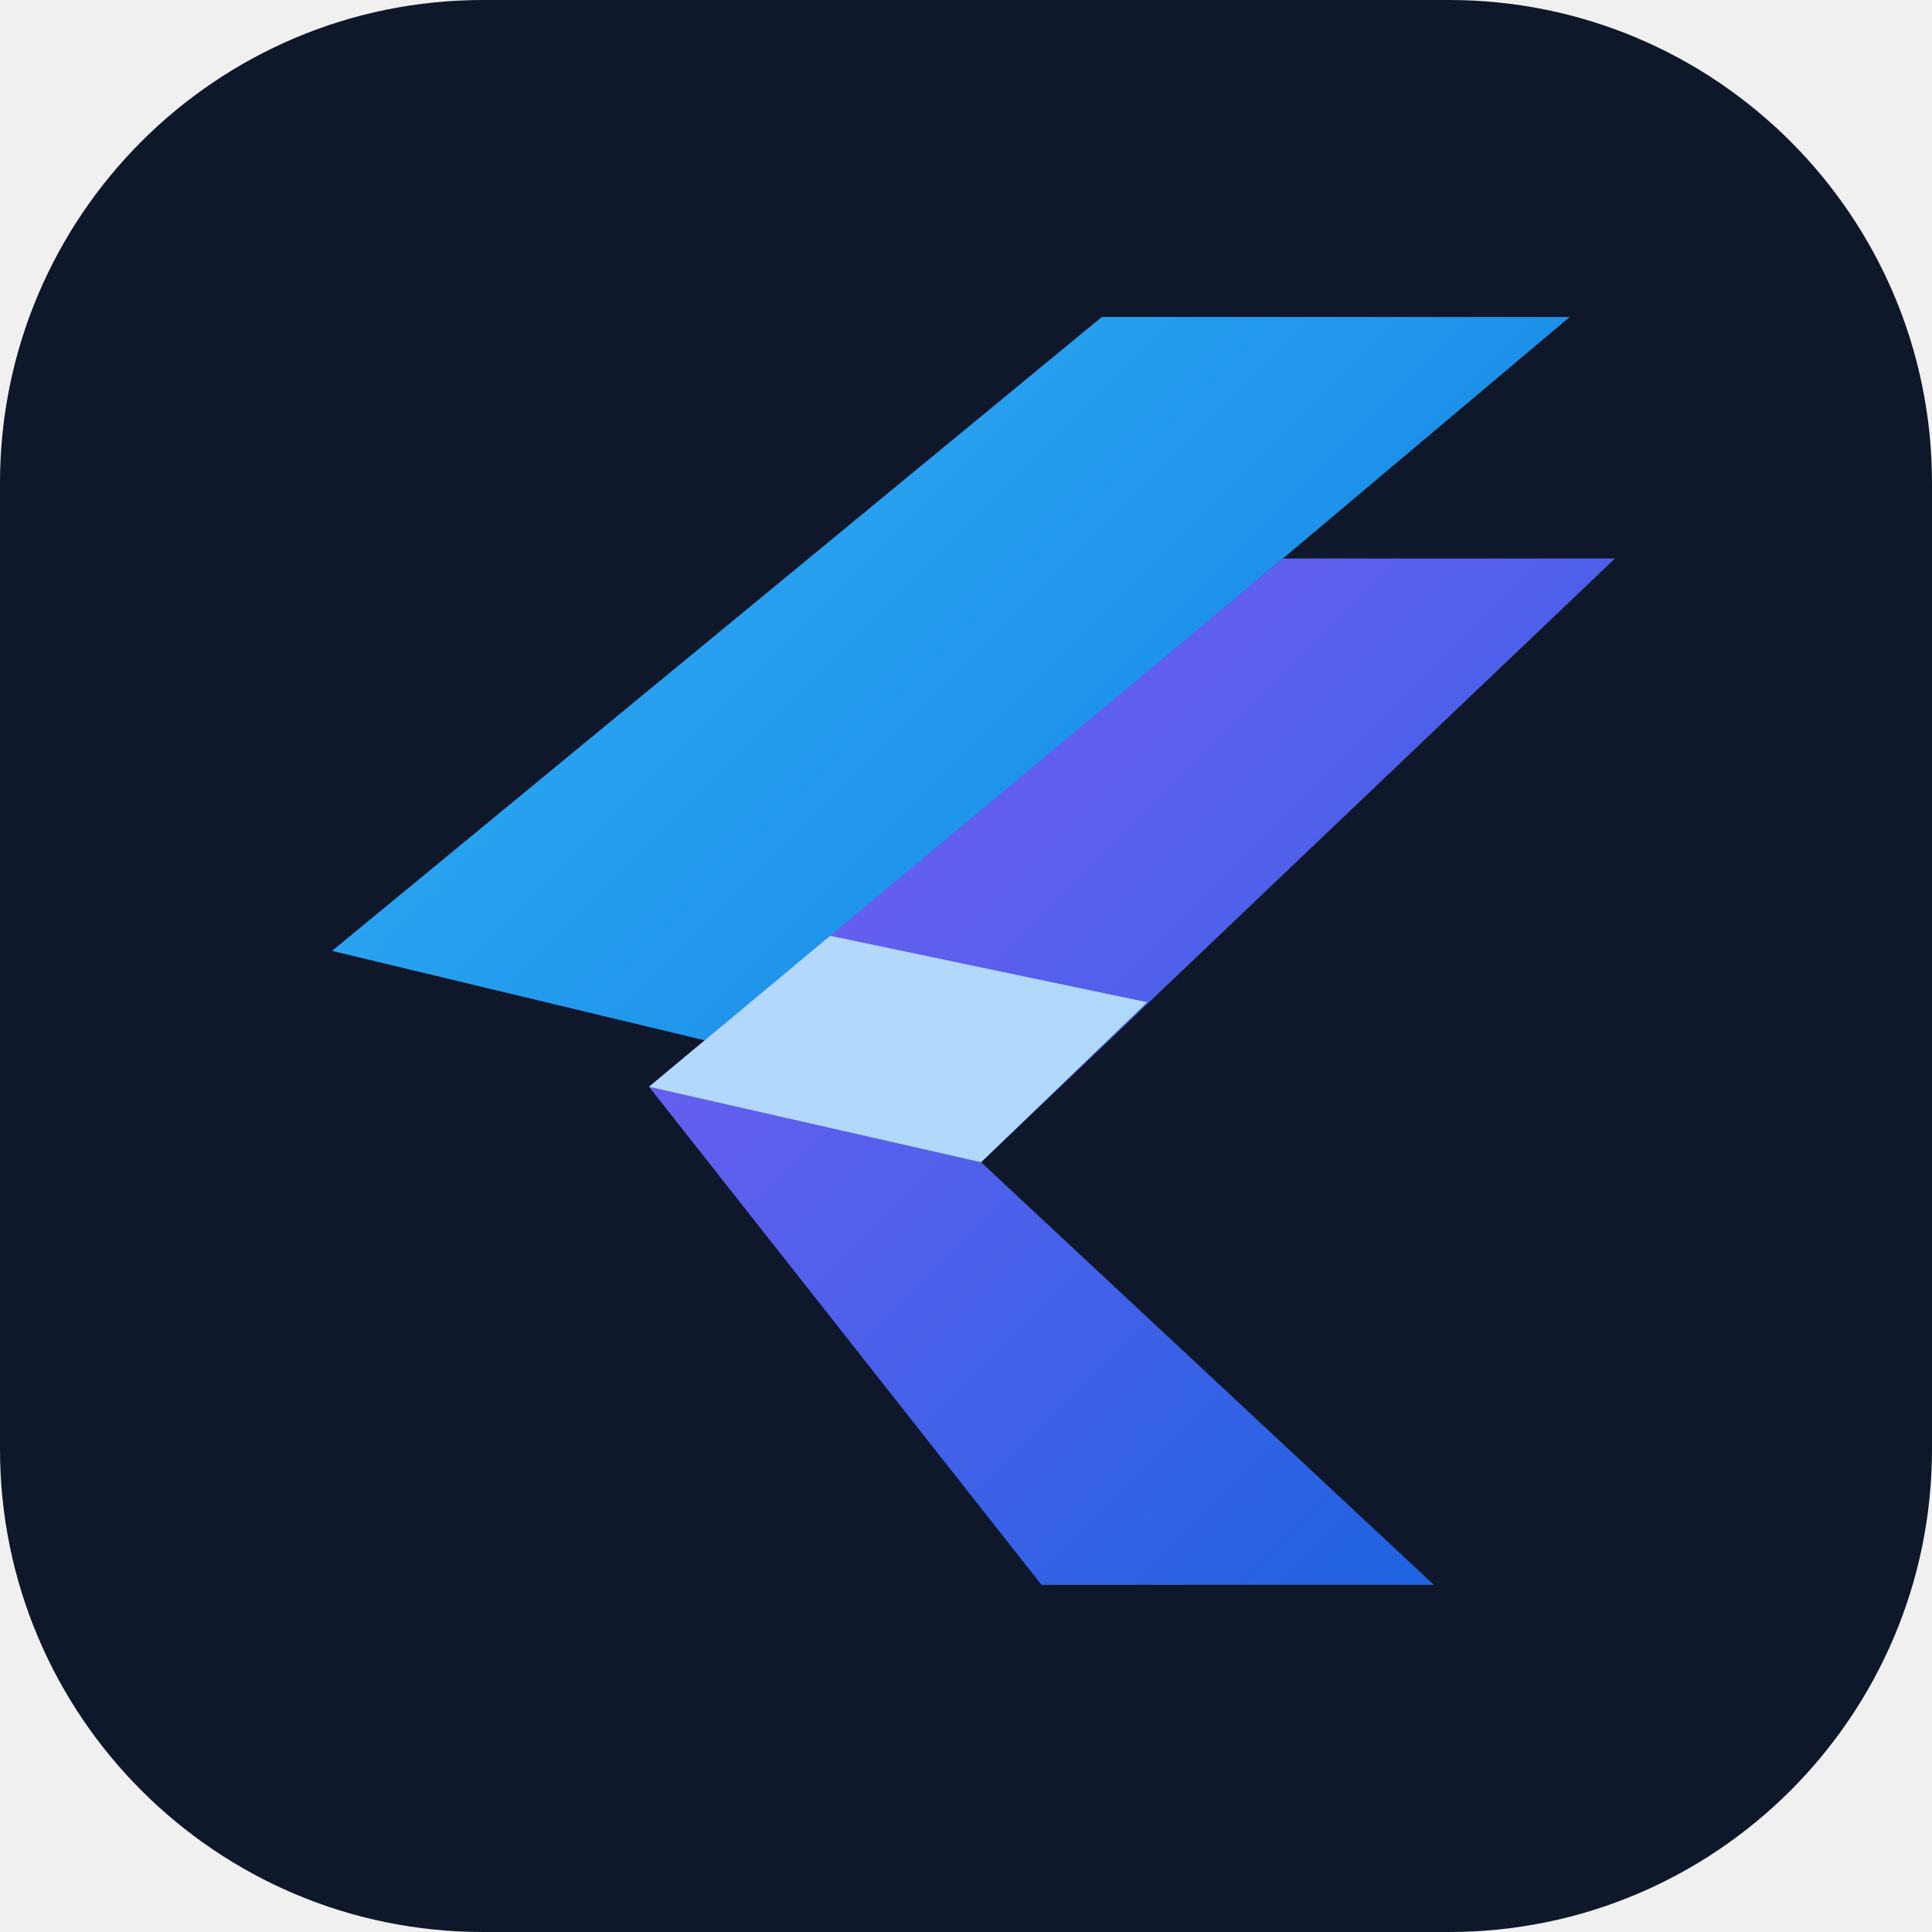
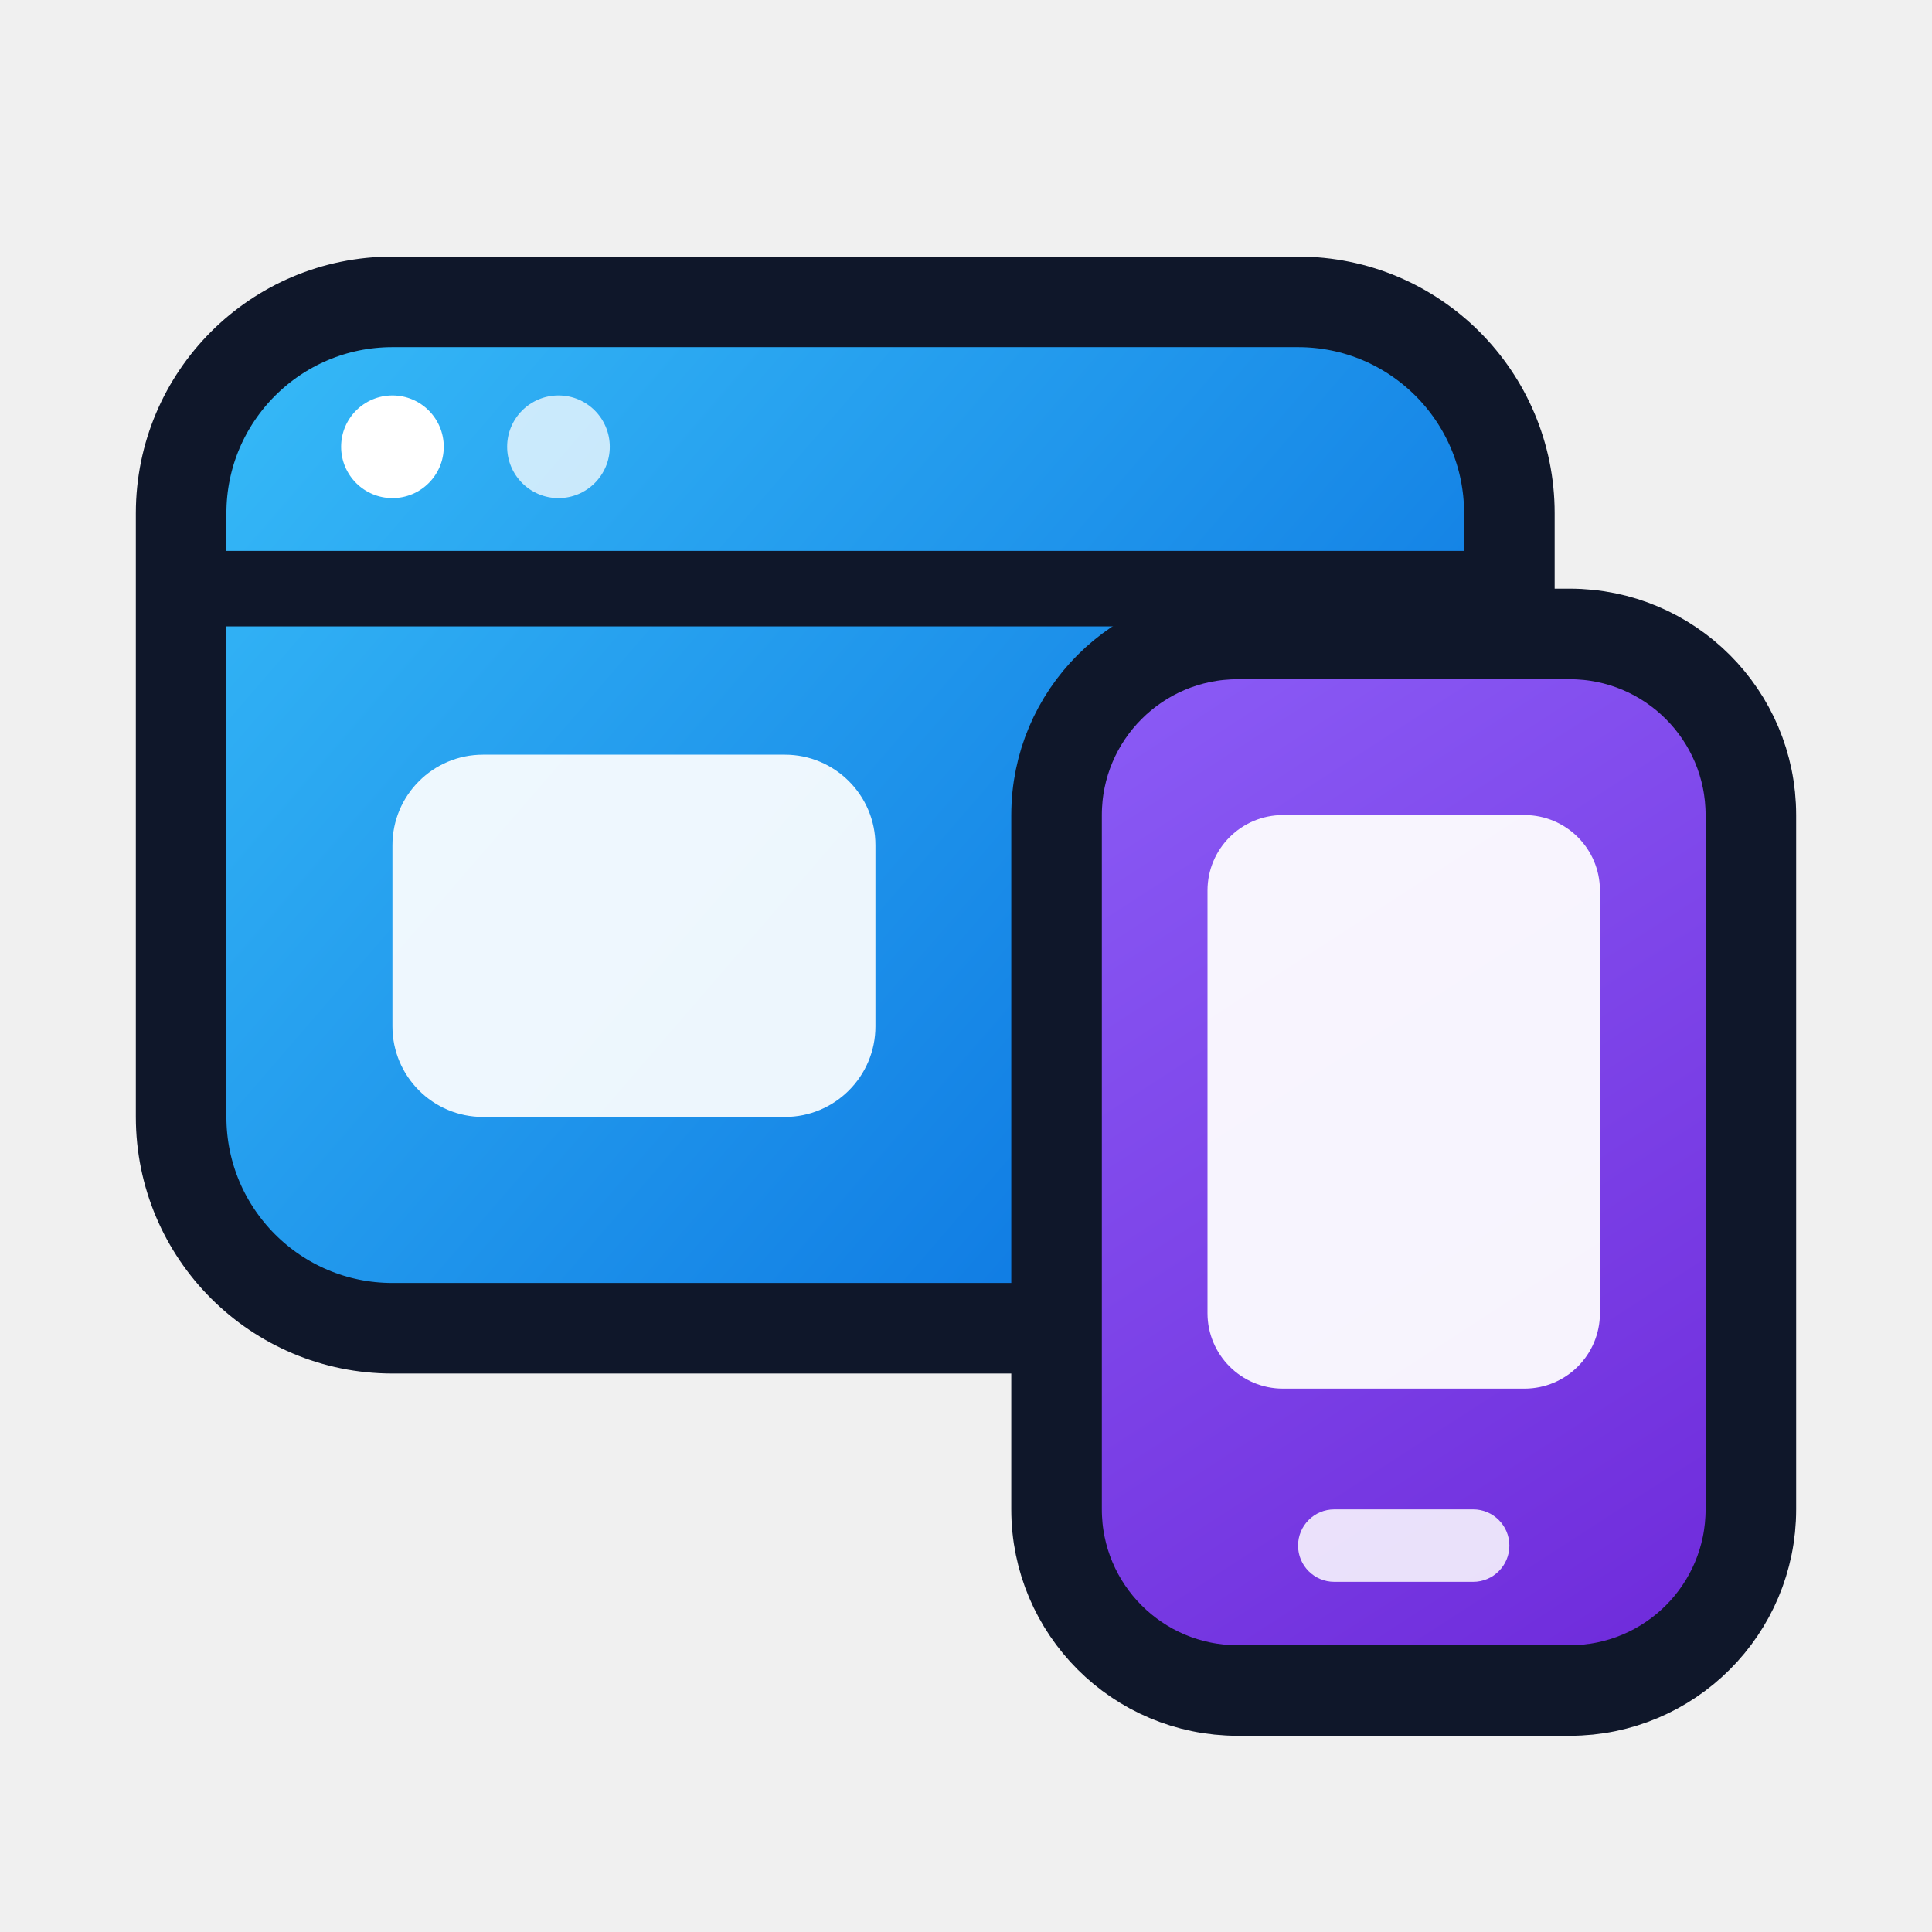
<svg xmlns="http://www.w3.org/2000/svg" viewBox="0 0 64 64" fill="none">
  <defs>
-     <linearGradient id="fav-blue" x1="6" y1="8" x2="54" y2="56" gradientUnits="userSpaceOnUse">
+     <linearGradient id="fav-desk" x1="6" y1="10" x2="50" y2="48" gradientUnits="userSpaceOnUse">
      <stop offset="0%" stop-color="#38bdf8" />
      <stop offset="100%" stop-color="#0265dc" />
    </linearGradient>
-     <linearGradient id="fav-violet" x1="18" y1="18" x2="58" y2="58" gradientUnits="userSpaceOnUse">
+     <linearGradient id="fav-phone" x1="36" y1="22" x2="58" y2="56" gradientUnits="userSpaceOnUse">
      <stop offset="0%" stop-color="#8b5cf6" />
-       <stop offset="100%" stop-color="#0265dc" />
+       <stop offset="100%" stop-color="#6d28d9" />
    </linearGradient>
  </defs>
-   <rect width="64" height="64" rx="16" fill="#0f172a" />
-   <path d="M11 31.5L36.5 10.5H52L23.5 34.5L11 31.5Z" fill="url(#fav-blue)" />
-   <path d="M21.5 36L42.5 18.5H53.5L32.5 38.5L47.5 52.5H34.5L21.5 36Z" fill="url(#fav-violet)" />
-   <path d="M21.5 36L32.5 38.5L38 33.2L27.5 31L21.5 36Z" fill="#bae6fd" fill-opacity="0.9" />
+   <rect x="6" y="10" width="44" height="34" rx="7" fill="url(#fav-desk)" stroke="#0f172a" stroke-width="3" />
+   <path d="M7.5 19.5H48.5" stroke="#0f172a" stroke-width="2.5" />
+   <circle cx="13" cy="14.8" r="1.7" fill="#ffffff" />
+   <circle cx="18.5" cy="14.8" r="1.7" fill="#ffffff" fill-opacity="0.75" />
+   <rect x="13" y="25" width="16" height="12" rx="3" fill="#ffffff" fill-opacity="0.92" />
+   <rect x="35" y="21" width="23" height="35" rx="6" fill="url(#fav-phone)" stroke="#0f172a" stroke-width="3" />
+   <rect x="40" y="27" width="13" height="19" rx="2.5" fill="#ffffff" fill-opacity="0.94" />
+   <rect x="43" y="50" width="7" height="2.4" rx="1.2" fill="#ffffff" fill-opacity="0.85" />
</svg>
